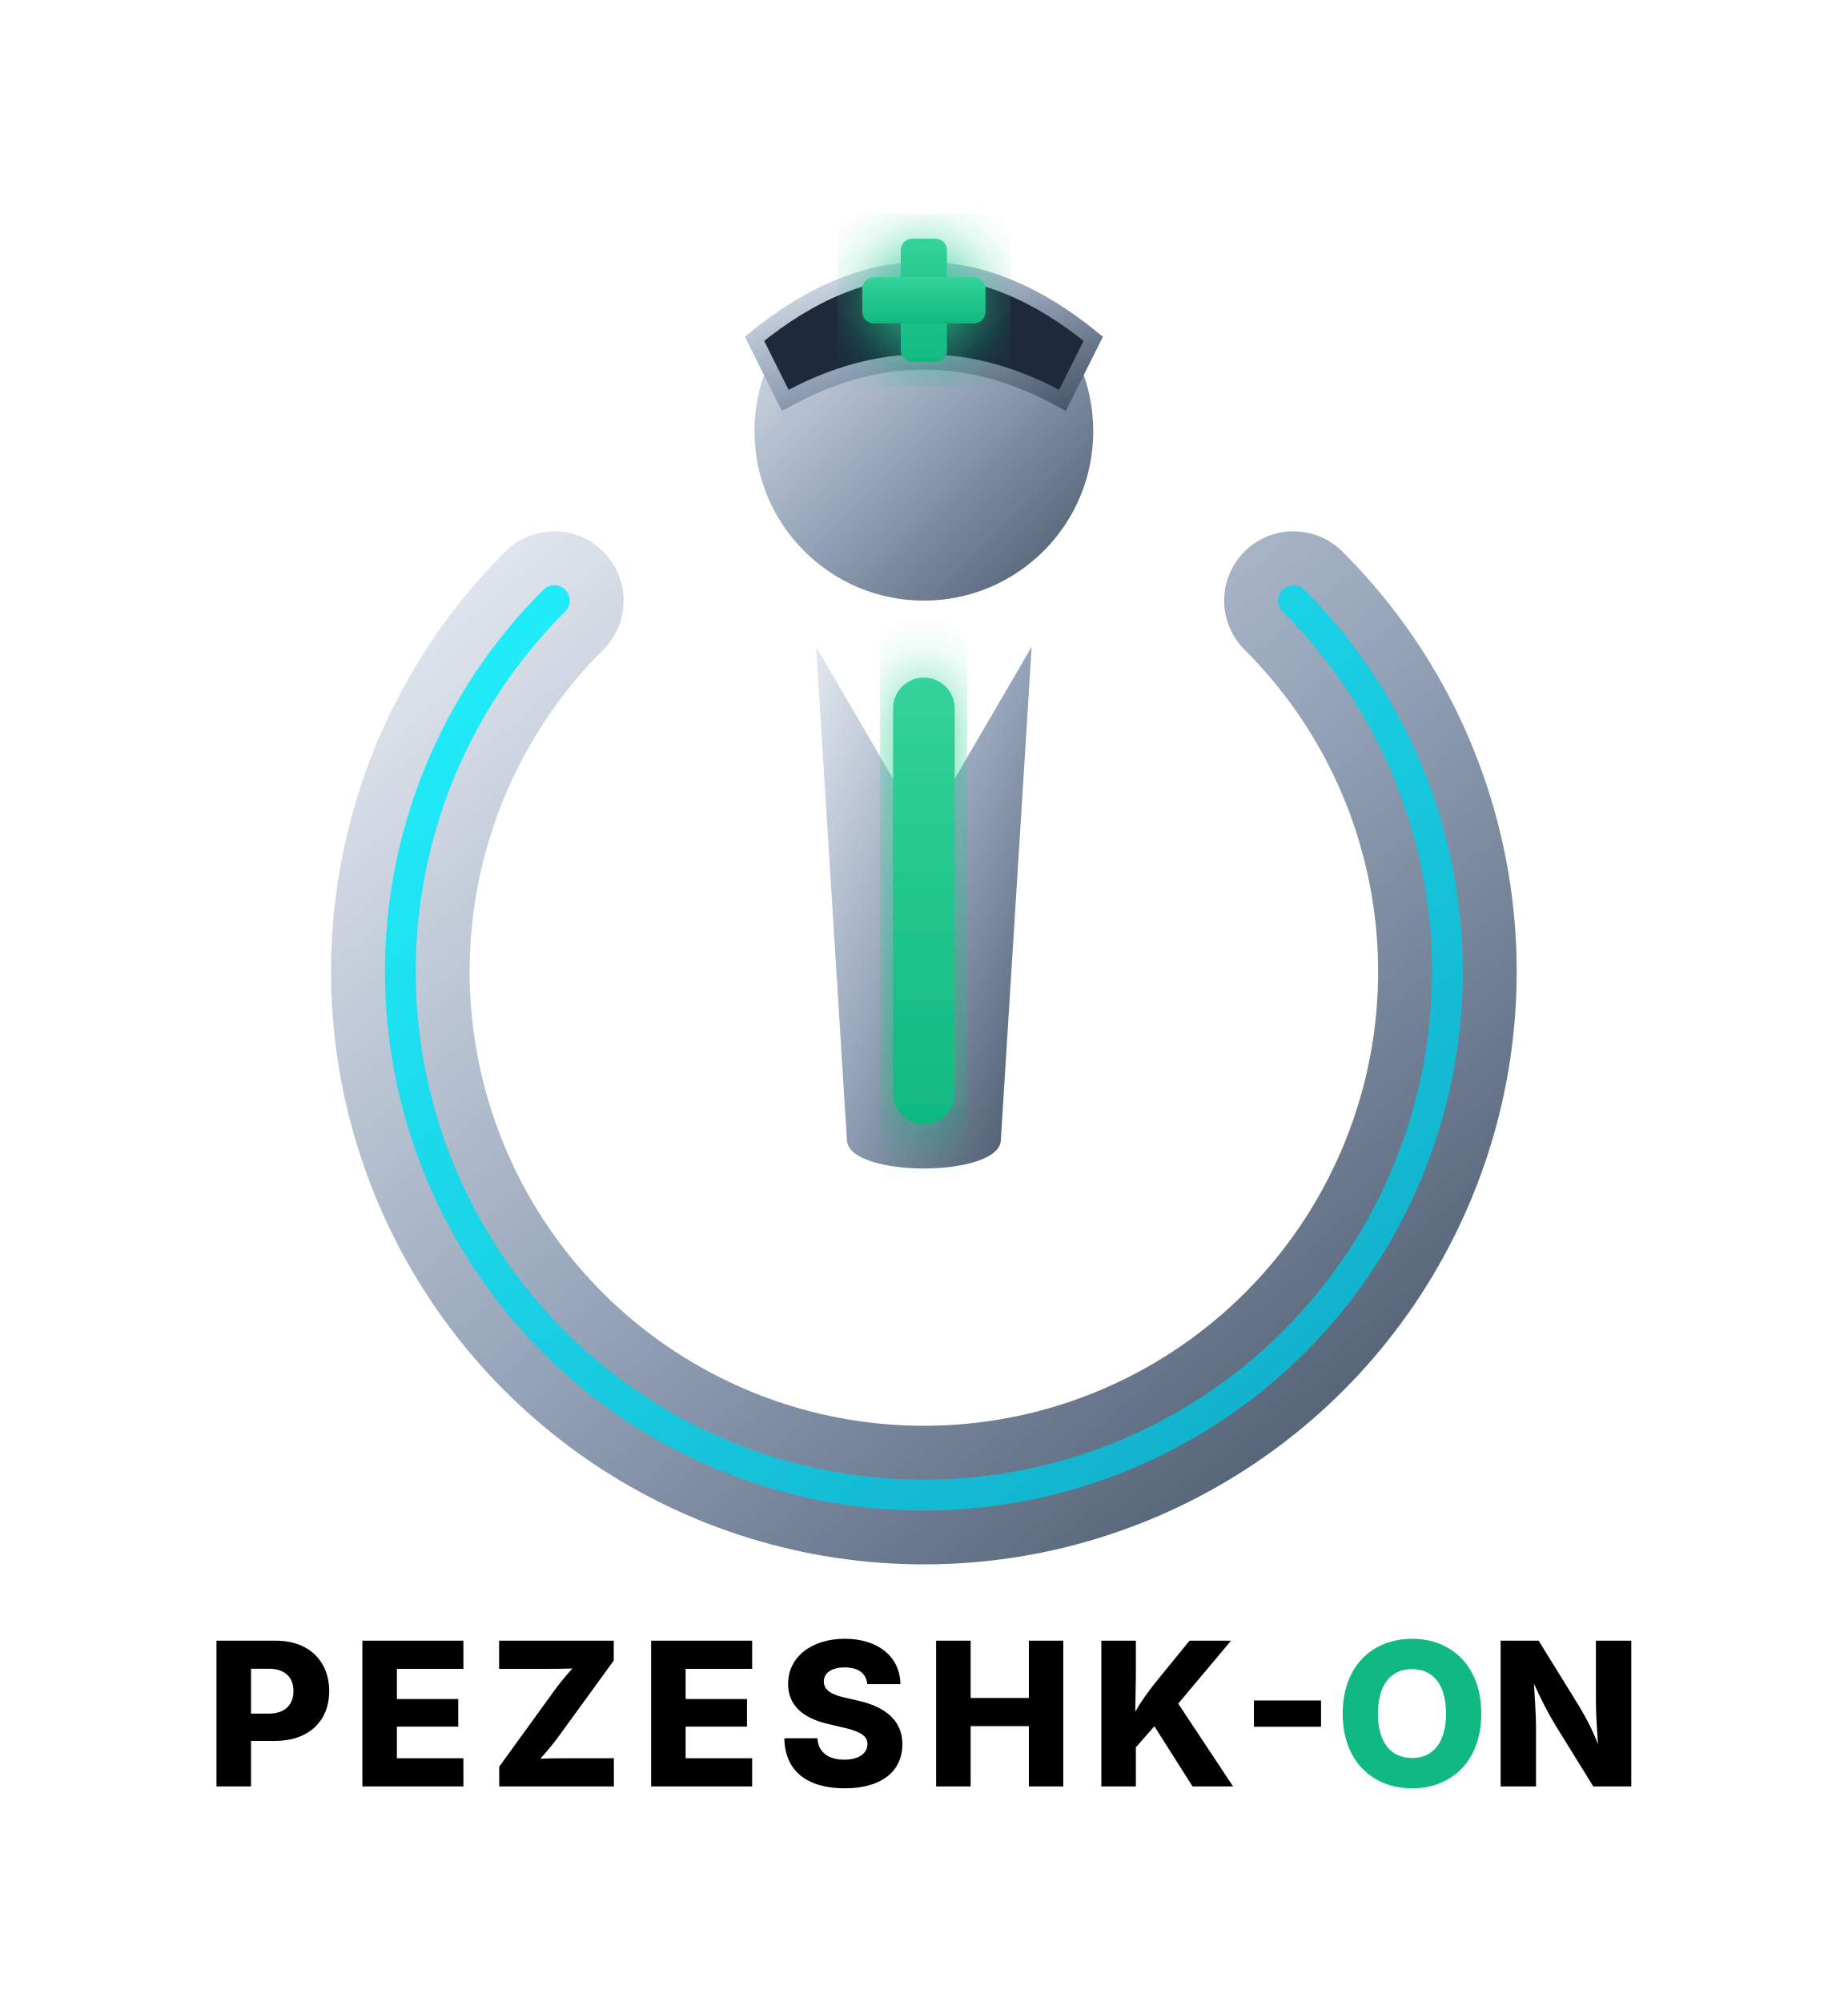
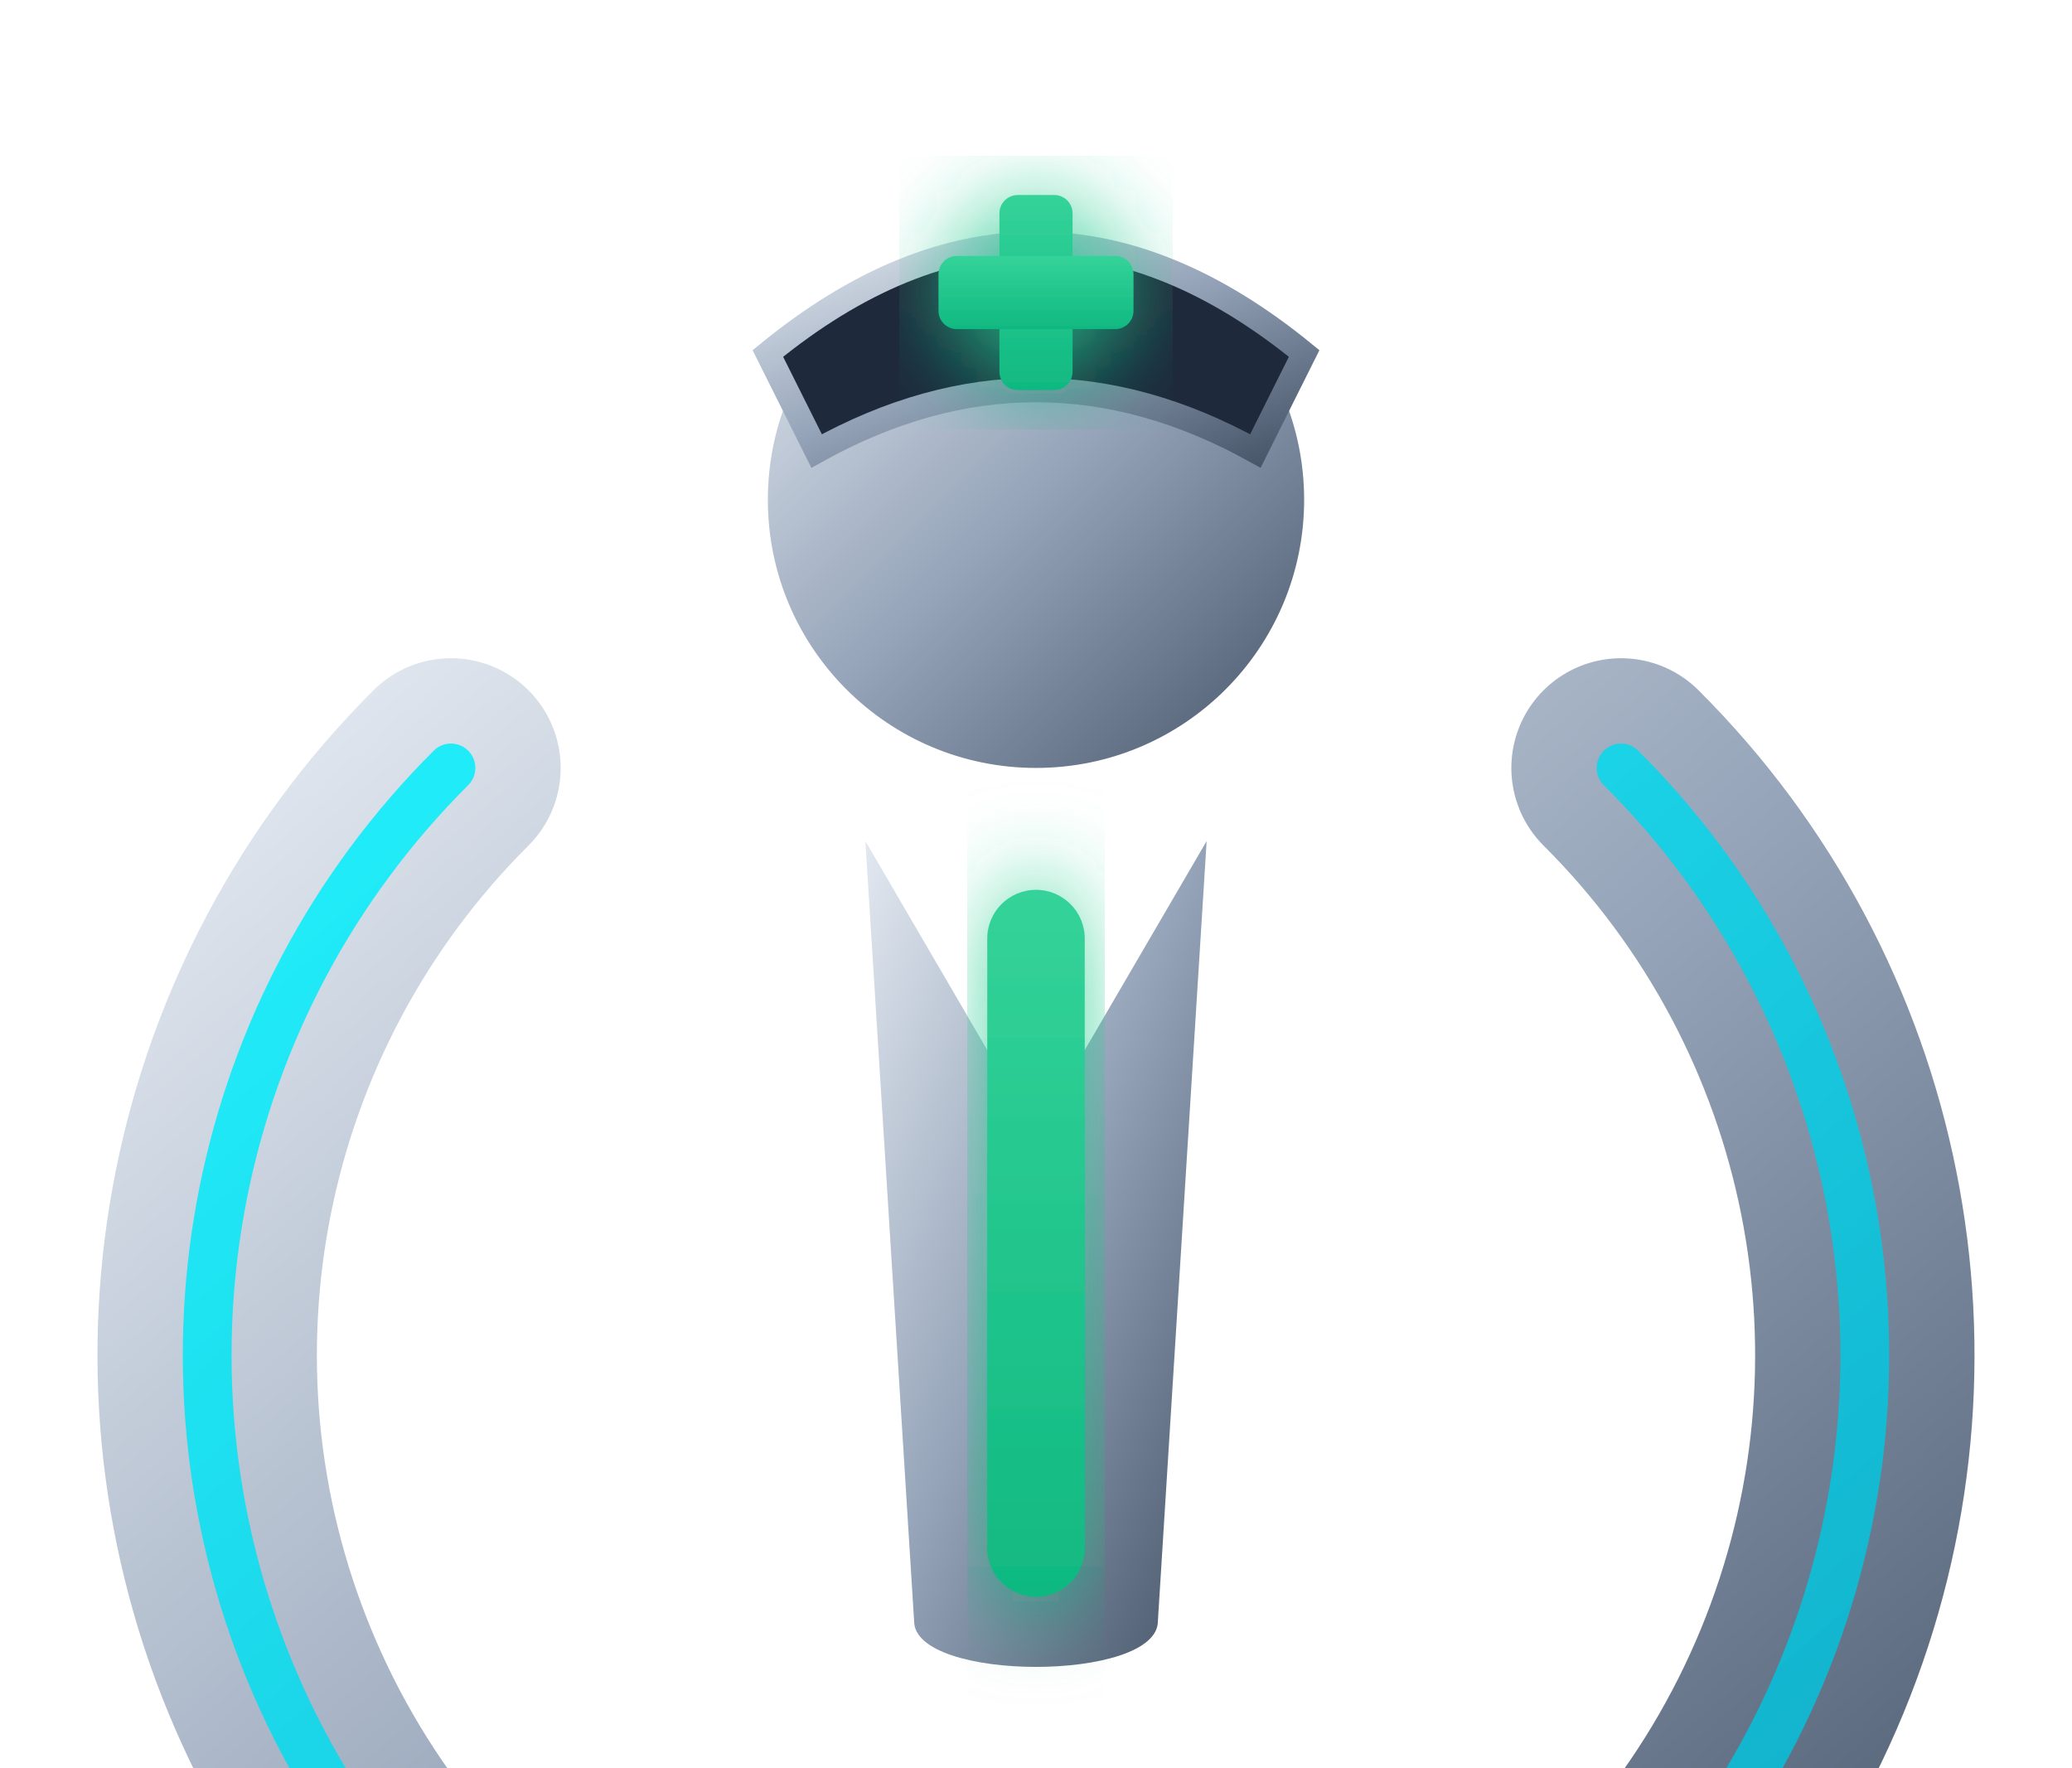
- <svg xmlns="http://www.w3.org/2000/svg" viewBox="0 0 240 260" fill="none">
+ <svg xmlns="http://www.w3.org/2000/svg" viewBox="35 15 170 145" fill="none">
  <defs>
    <linearGradient id="pzk-metal" x1="0%" y1="0%" x2="100%" y2="100%">
      <stop offset="0%" stop-color="#E2E8F0" />
      <stop offset="50%" stop-color="#94A3B8" />
      <stop offset="100%" stop-color="#475569" />
    </linearGradient>
    <linearGradient id="pzk-cyan" x1="0%" y1="0%" x2="100%" y2="100%">
      <stop offset="0%" stop-color="#00F2FE" />
      <stop offset="100%" stop-color="#06B6D4" />
    </linearGradient>
    <linearGradient id="pzk-green" x1="0%" y1="0%" x2="0%" y2="100%">
      <stop offset="0%" stop-color="#34D399" />
      <stop offset="100%" stop-color="#10B981" />
    </linearGradient>
    <filter id="pzk-glow" x="-20%" y="-20%" width="140%" height="140%">
      <feGaussianBlur stdDeviation="4" result="blur" />
      <feComposite in="SourceGraphic" in2="blur" operator="over" />
    </filter>
  </defs>
  <path d="M 72 78 A 68 68 0 1 0 168 78" stroke="url(#pzk-metal)" stroke-width="18" stroke-linecap="round" />
  <path d="M 72 78 A 68 68 0 1 0 168 78" stroke="url(#pzk-cyan)" stroke-width="4" stroke-linecap="round" opacity="0.85" />
  <circle cx="120" cy="56" r="22" fill="url(#pzk-metal)" />
  <path d="M 98 44 Q 120 26 142 44 L 138 52 Q 120 42 102 52 Z" fill="#1E293B" stroke="url(#pzk-metal)" stroke-width="2" />
  <g filter="url(#pzk-glow)">
    <rect x="117" y="31" width="6" height="16" rx="1.5" fill="url(#pzk-green)" />
    <rect x="112" y="36" width="16" height="6" rx="1.5" fill="url(#pzk-green)" />
  </g>
  <path d="M 106 84 L 120 108 L 134 84 L 130 148 C 130 153 110 153 110 148 Z" fill="url(#pzk-metal)" />
  <rect x="116" y="88" width="8" height="58" rx="4" fill="url(#pzk-green)" filter="url(#pzk-glow)" />
-   <text x="120" y="232" text-anchor="middle" font-family="Inter, system-ui, sans-serif" font-weight="800" font-size="26" letter-spacing="2" fill="currentColor">
-     PEZESHK-<tspan fill="#10B981">O</tspan>N
-   </text>
</svg>
